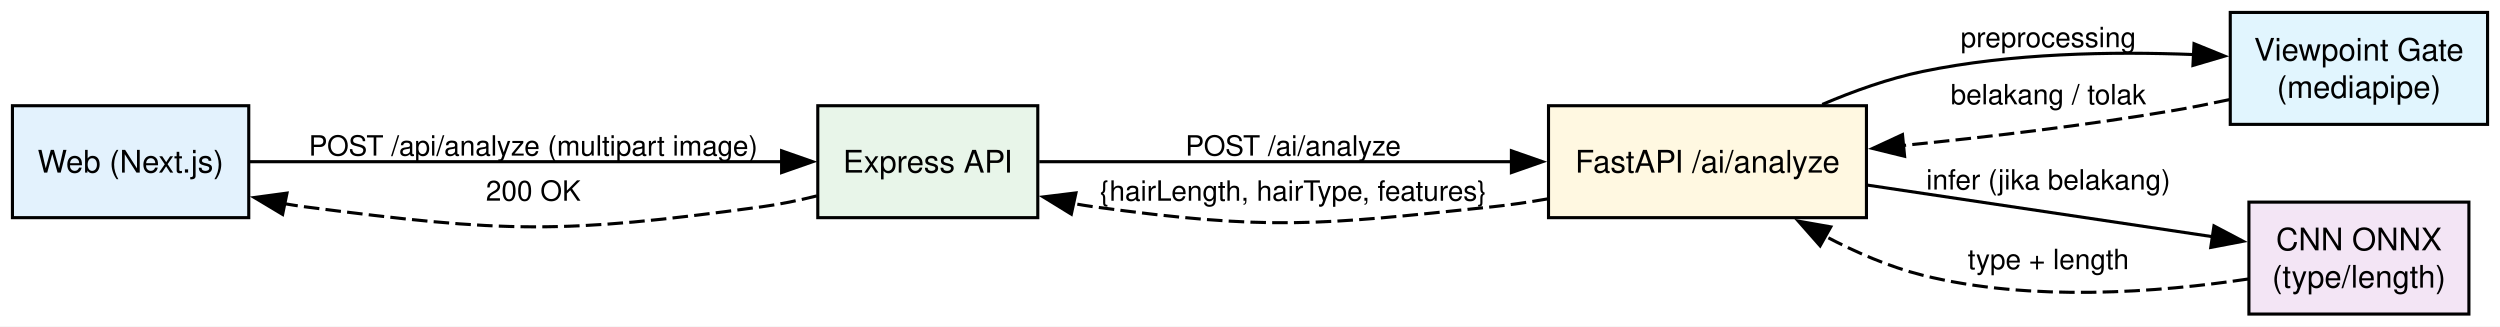
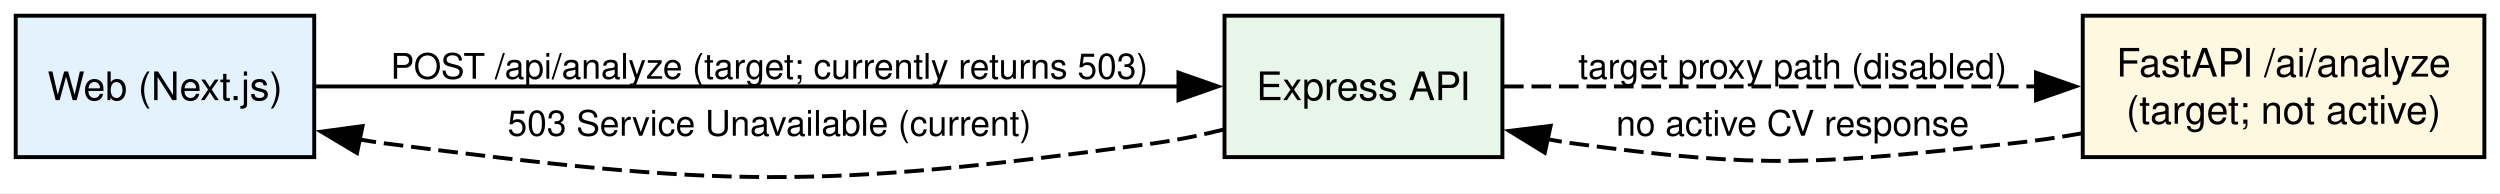
- <svg xmlns="http://www.w3.org/2000/svg" width="3350pt" height="438pt" viewBox="0.00 0.00 3350.00 438.00">
-   <g id="graph0" class="graph" transform="scale(4.16667 4.16667) rotate(0) translate(4 101)">
-     <polygon fill="white" stroke="none" points="-4,4 -4,-101 800,-101 800,4 -4,4" />
+ <svg xmlns="http://www.w3.org/2000/svg" width="2652pt" height="205pt" viewBox="0.00 0.00 2652.00 205.00">
+   <g id="graph0" class="graph" transform="scale(4.16667 4.16667) rotate(0) translate(4 45.12)">
+     <polygon fill="white" stroke="none" points="-4,4 -4,-45.12 632.5,-45.12 632.5,4 -4,4" />
    <g id="node1" class="node">
-       <polygon fill="#e3f2fd" stroke="black" points="76,-67 0,-67 0,-31 76,-31 76,-67" />
-       <text xml:space="preserve" text-anchor="middle" x="38" y="-45.5" font-family="Helvetica,sans-Serif" font-size="10.00">Web (Next.js)</text>
+       <polygon fill="#e3f2fd" stroke="black" points="76,-41.12 0,-41.12 0,-5.12 76,-5.12 76,-41.12" />
+       <text xml:space="preserve" text-anchor="middle" x="38" y="-19.62" font-family="Helvetica,sans-Serif" font-size="10.00">Web (Next.js)</text>
    </g>
    <g id="node2" class="node">
-       <polygon fill="#e8f5e9" stroke="black" points="329.75,-67 259,-67 259,-31 329.75,-31 329.75,-67" />
-       <text xml:space="preserve" text-anchor="middle" x="294.38" y="-45.5" font-family="Helvetica,sans-Serif" font-size="10.00">Express API</text>
+       <polygon fill="#e8f5e9" stroke="black" points="378.5,-41.12 307.75,-41.12 307.75,-5.12 378.5,-5.12 378.5,-41.12" />
+       <text xml:space="preserve" text-anchor="middle" x="343.12" y="-19.62" font-family="Helvetica,sans-Serif" font-size="10.00">Express API</text>
    </g>
    <g id="edge1" class="edge">
-       <path fill="none" stroke="black" d="M76.26,-49C121.74,-49 198.63,-49 247.65,-49" />
-       <polygon fill="black" stroke="black" points="247.36,-52.5 257.36,-49 247.36,-45.5 247.36,-52.5" />
-       <text xml:space="preserve" text-anchor="middle" x="167.5" y="-50.95" font-family="Helvetica,sans-Serif" font-size="9.00">POST /api/analyze (multipart image)</text>
+       <path fill="none" stroke="black" d="M76.47,-23.12C132.01,-23.12 236.07,-23.12 296.14,-23.12" />
+       <polygon fill="black" stroke="black" points="296.03,-26.62 306.03,-23.12 296.03,-19.62 296.03,-26.62" />
+       <text xml:space="preserve" text-anchor="middle" x="191.88" y="-25.07" font-family="Helvetica,sans-Serif" font-size="9.00">POST /api/analyze (target; currently returns 503)</text>
    </g>
-     <g id="edge8" class="edge">
-       <path fill="none" stroke="black" stroke-dasharray="5,2" d="M258.71,-38C252.86,-36.54 246.8,-35.29 241,-34.5 176.26,-25.7 158.79,-26.1 94,-34.5 91.83,-34.78 89.63,-35.12 87.41,-35.51" />
-       <polygon fill="black" stroke="black" points="86.89,-32.04 77.8,-37.48 88.3,-38.9 86.89,-32.04" />
-       <text xml:space="preserve" text-anchor="middle" x="167.5" y="-36.45" font-family="Helvetica,sans-Serif" font-size="9.00">200 OK</text>
+     <g id="edge4" class="edge">
+       <path fill="none" stroke="black" stroke-dasharray="5,2" d="M307.46,-12.12C301.61,-10.66 295.55,-9.41 289.75,-8.62 203.54,3.09 180.28,2.56 94,-8.62 91.83,-8.9 89.63,-9.24 87.41,-9.63" />
+       <polygon fill="black" stroke="black" points="86.89,-6.16 77.8,-11.6 88.3,-13.02 86.89,-6.16" />
+       <text xml:space="preserve" text-anchor="middle" x="191.88" y="-10.57" font-family="Helvetica,sans-Serif" font-size="9.00">503 Service Unavailable (current)</text>
    </g>
    <g id="node3" class="node">
-       <polygon fill="#fff8e1" stroke="black" points="596.25,-67 494,-67 494,-31 596.25,-31 596.25,-67" />
-       <text xml:space="preserve" text-anchor="middle" x="545.12" y="-45.5" font-family="Helvetica,sans-Serif" font-size="10.00">FastAPI /ai/analyze</text>
+       <polygon fill="#fff8e1" stroke="black" points="628.5,-41.12 526.25,-41.12 526.25,-5.12 628.5,-5.12 628.5,-41.12" />
+       <text xml:space="preserve" text-anchor="middle" x="577.38" y="-25.62" font-family="Helvetica,sans-Serif" font-size="10.00">FastAPI /ai/analyze</text>
+       <text xml:space="preserve" text-anchor="middle" x="577.38" y="-13.62" font-family="Helvetica,sans-Serif" font-size="10.00">(target; not active)</text>
    </g>
    <g id="edge2" class="edge">
-       <path fill="none" stroke="black" d="M330.22,-49C369.51,-49 434.13,-49 482.08,-49" />
-       <polygon fill="black" stroke="black" points="482.07,-52.5 492.07,-49 482.07,-45.5 482.07,-52.5" />
-       <text xml:space="preserve" text-anchor="middle" x="411.88" y="-50.95" font-family="Helvetica,sans-Serif" font-size="9.00">POST /ai/analyze</text>
-     </g>
-     <g id="edge7" class="edge">
-       <path fill="none" stroke="black" stroke-dasharray="5,2" d="M493.72,-37.04C487.78,-36 481.77,-35.11 476,-34.5 419.31,-28.53 404.23,-26.83 347.75,-34.5 345.58,-34.8 343.37,-35.16 341.14,-35.57" />
-       <polygon fill="black" stroke="black" points="340.54,-32.12 331.51,-37.67 342.03,-38.96 340.54,-32.12" />
-       <text xml:space="preserve" text-anchor="middle" x="411.88" y="-36.45" font-family="Helvetica,sans-Serif" font-size="9.00">{hairLength, hairType, features}</text>
-     </g>
-     <g id="node4" class="node">
-       <polygon fill="#e1f5fe" stroke="black" points="796,-97 713.25,-97 713.25,-61 796,-61 796,-97" />
-       <text xml:space="preserve" text-anchor="middle" x="754.62" y="-81.5" font-family="Helvetica,sans-Serif" font-size="10.00">Viewpoint Gate</text>
-       <text xml:space="preserve" text-anchor="middle" x="754.62" y="-69.5" font-family="Helvetica,sans-Serif" font-size="10.00">(mediapipe)</text>
+       <path fill="none" stroke="black" stroke-dasharray="5,2" d="M378.9,-23.12C414.67,-23.12 471.16,-23.12 514.57,-23.12" />
+       <polygon fill="black" stroke="black" points="514.35,-26.62 524.35,-23.12 514.35,-19.62 514.35,-26.62" />
+       <text xml:space="preserve" text-anchor="middle" x="452.38" y="-25.07" font-family="Helvetica,sans-Serif" font-size="9.00">target proxy path (disabled)</text>
    </g>
    <g id="edge3" class="edge">
-       <path fill="none" stroke="black" d="M582.03,-67.41C592.19,-71.74 603.43,-75.75 614.25,-78 642.73,-83.92 675.2,-84.5 701.62,-83.45" />
-       <polygon fill="black" stroke="black" points="701.6,-86.95 711.42,-82.96 701.25,-79.96 701.6,-86.95" />
-       <text xml:space="preserve" text-anchor="middle" x="654.75" y="-85.82" font-family="Helvetica,sans-Serif" font-size="9.00">preprocessing</text>
-     </g>
-     <g id="node5" class="node">
-       <polygon fill="#f3e5f5" stroke="black" points="790,-36 719.25,-36 719.25,0 790,0 790,-36" />
-       <text xml:space="preserve" text-anchor="middle" x="754.62" y="-20.5" font-family="Helvetica,sans-Serif" font-size="10.00">CNN ONNX</text>
-       <text xml:space="preserve" text-anchor="middle" x="754.62" y="-8.5" font-family="Helvetica,sans-Serif" font-size="10.00">(type/length)</text>
-     </g>
-     <g id="edge5" class="edge">
-       <path fill="none" stroke="black" d="M596.62,-41.46C630.53,-36.39 674.85,-29.77 707.76,-24.85" />
-       <polygon fill="black" stroke="black" points="708.01,-28.35 717.38,-23.41 706.98,-21.43 708.01,-28.35" />
-       <text xml:space="preserve" text-anchor="middle" x="654.75" y="-40.04" font-family="Helvetica,sans-Serif" font-size="9.00">infer (jika belakang)</text>
-     </g>
-     <g id="edge4" class="edge">
-       <path fill="none" stroke="black" stroke-dasharray="5,2" d="M712.92,-68.95C707.02,-67.67 700.99,-66.48 695.25,-65.5 666.72,-60.64 634.85,-56.89 607.93,-54.2" />
-       <polygon fill="black" stroke="black" points="608.52,-50.74 598.23,-53.26 607.84,-57.71 608.52,-50.74" />
-       <text xml:space="preserve" text-anchor="middle" x="654.75" y="-67.45" font-family="Helvetica,sans-Serif" font-size="9.00">belakang / tolak</text>
-     </g>
-     <g id="edge6" class="edge">
-       <path fill="none" stroke="black" stroke-dasharray="5,2" d="M718.99,-11.27C690.44,-7 649.13,-3.75 614.25,-12.5 603.53,-15.19 592.65,-19.93 582.83,-25.12" />
-       <polygon fill="black" stroke="black" points="581.35,-21.94 574.35,-29.88 584.78,-28.04 581.35,-21.94" />
-       <text xml:space="preserve" text-anchor="middle" x="654.75" y="-14.45" font-family="Helvetica,sans-Serif" font-size="9.00">type + length</text>
+       <path fill="none" stroke="black" stroke-dasharray="5,2" d="M525.97,-11.16C520.03,-10.12 514.02,-9.23 508.25,-8.62 458.86,-3.42 445.71,-1.93 396.5,-8.62 394.33,-8.91 392.12,-9.28 389.89,-9.69" />
+       <polygon fill="black" stroke="black" points="389.29,-6.24 380.26,-11.79 390.78,-13.08 389.29,-6.24" />
+       <text xml:space="preserve" text-anchor="middle" x="452.38" y="-10.57" font-family="Helvetica,sans-Serif" font-size="9.00">no active CV response</text>
    </g>
  </g>
</svg>
